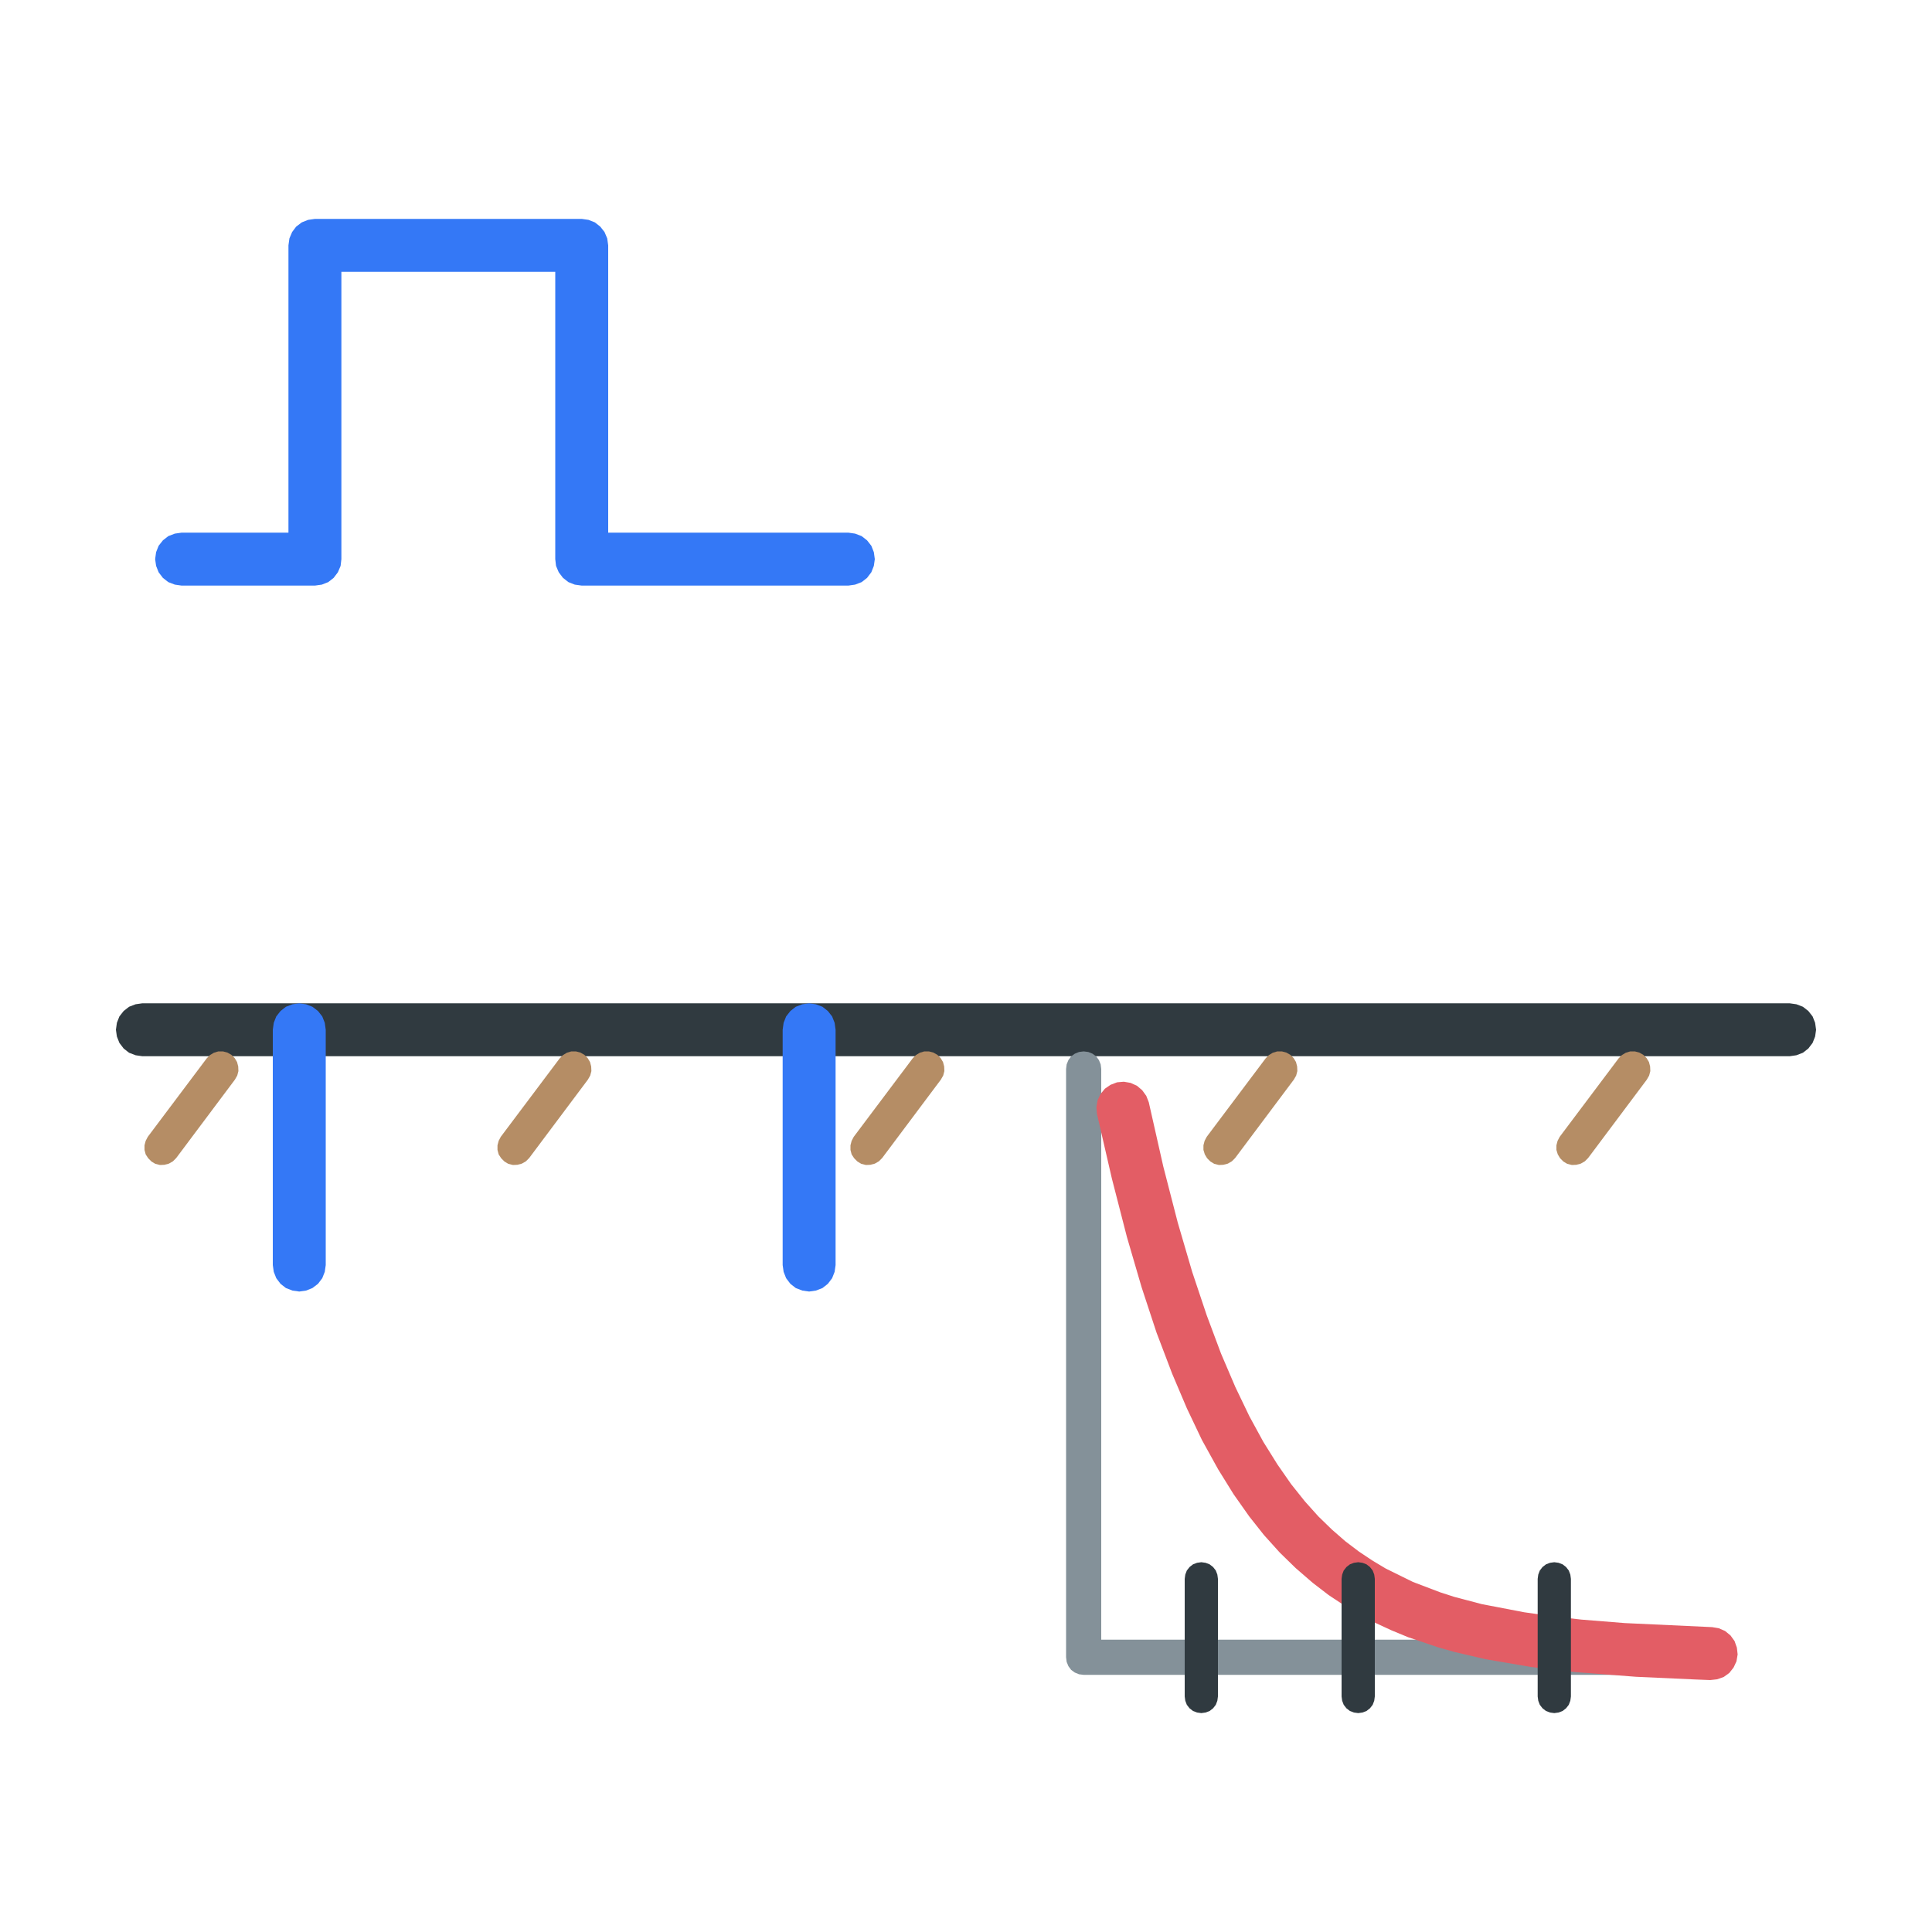
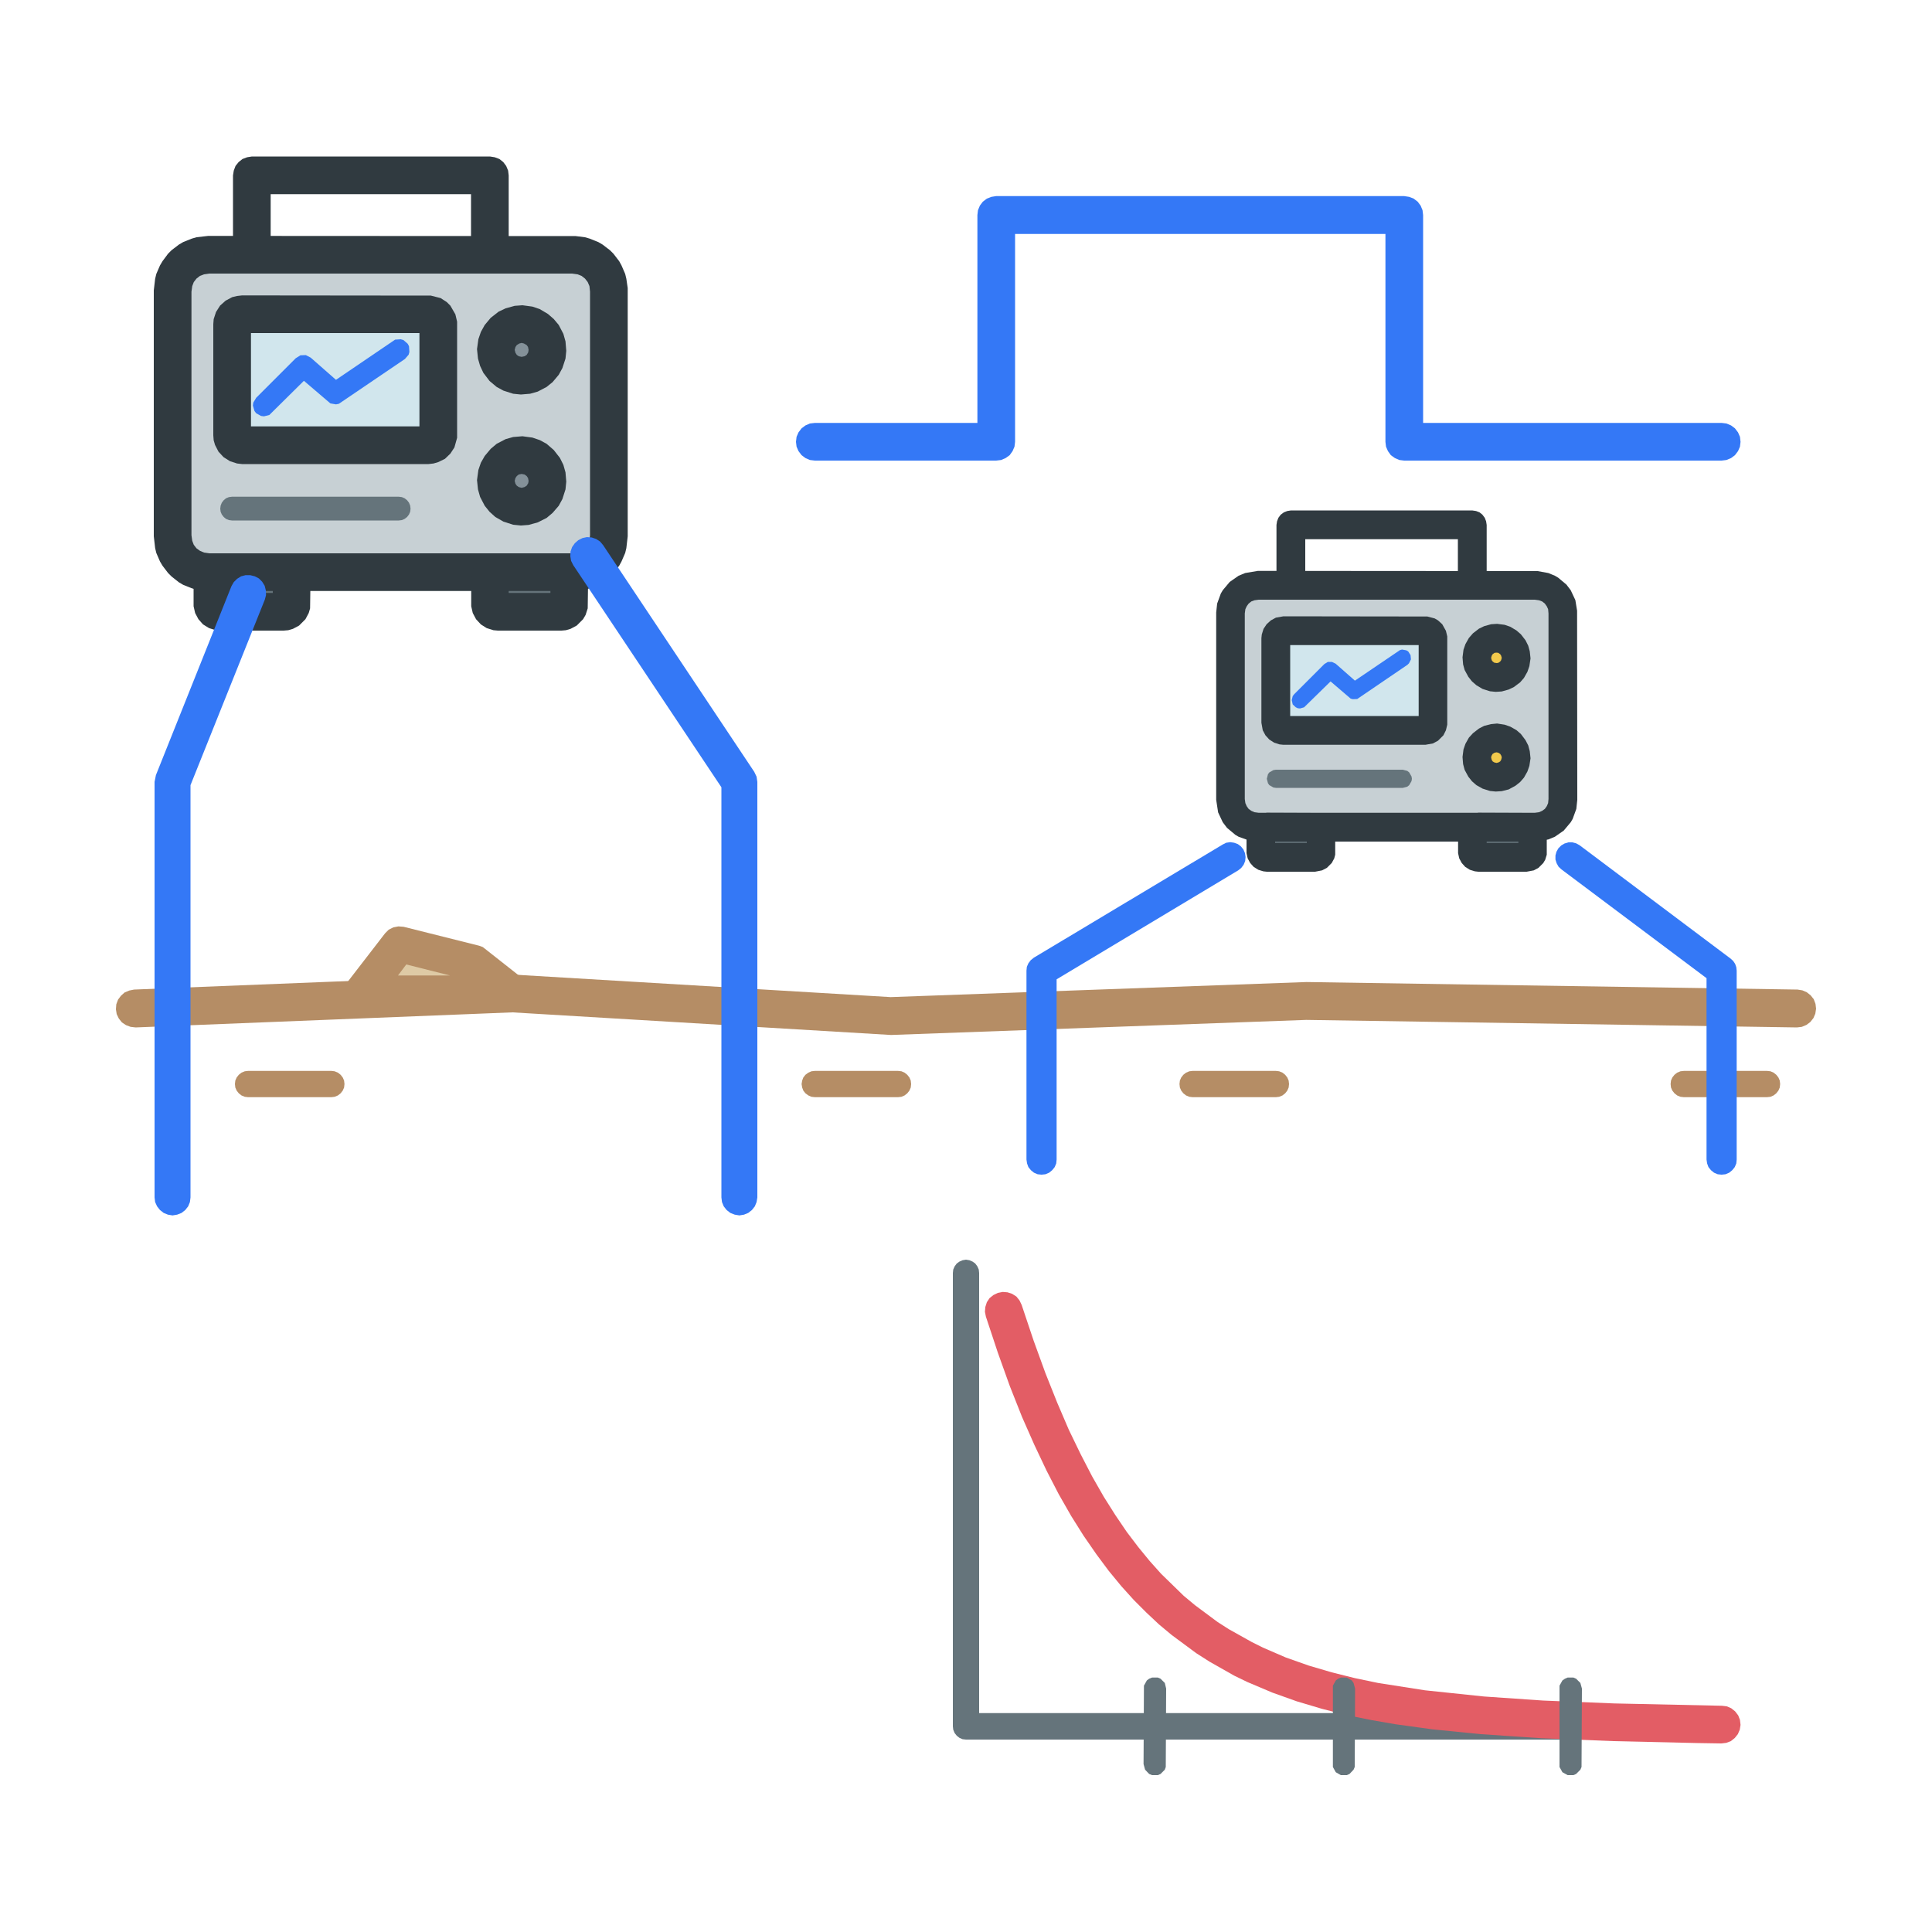
<svg xmlns="http://www.w3.org/2000/svg" viewBox="0 0 1000 1000" role="img" aria-labelledby="title desc">
-   <path fill="#3478F6" d="M163.0 303.1 L94.0 303.1 L90.5 302.6 L87.1 301.3 L84.3 299.1 L82.1 296.2 L80.8 292.9 L80.3 289.4 L80.8 285.8 L82.1 282.5 L84.3 279.7 L87.1 277.5 L90.5 276.2 L94.0 275.7 L149.3 275.7 L149.3 127.0 L149.8 123.4 L151.2 120.1 L153.3 117.3 L156.2 115.1 L159.5 113.8 L163.0 113.3 L301.1 113.3 L304.6 113.8 L307.9 115.1 L310.7 117.3 L312.9 120.1 L314.3 123.4 L314.8 127.0 L314.8 275.7 L439.1 275.7 L442.6 276.2 L446.0 277.5 L448.8 279.7 L451.0 282.5 L452.3 285.8 L452.8 289.4 L452.3 292.9 L451.0 296.2 L448.8 299.1 L446.0 301.3 L442.6 302.6 L439.1 303.1 L301.1 303.1 L297.5 302.6 L294.2 301.3 L291.4 299.1 L289.2 296.2 L287.8 292.9 L287.4 289.4 L287.4 140.7 L176.7 140.7 L176.7 289.4 L176.3 292.9 L174.9 296.2 L172.7 299.1 L169.9 301.3 L166.6 302.6 Z" />
-   <path fill="#303A40" d="M926.3 546.7 L73.7 546.7 L70.2 546.2 L66.8 544.9 L64.0 542.7 L61.8 539.8 L60.5 536.5 L60.0 533.0 L60.5 529.4 L61.8 526.1 L64.0 523.3 L66.8 521.1 L70.2 519.8 L73.7 519.3 L926.3 519.3 L929.8 519.8 L933.2 521.1 L936.0 523.3 L938.2 526.1 L939.5 529.4 L940.0 533.0 L939.5 536.5 L938.2 539.8 L936.0 542.7 L933.2 544.9 L929.8 546.2 Z" />
-   <path fill="#B58D65" d="M76.5 588.4 L107.0 547.8 L108.7 546.1 L110.7 544.9 L113.0 544.2 L115.4 544.2 L117.7 544.8 L119.8 546.0 L121.5 547.7 L122.7 549.7 L123.3 552.0 L123.4 554.4 L122.8 556.7 L121.6 558.8 L91.2 599.4 L89.5 601.1 L87.4 602.3 L85.1 602.9 L82.8 603.0 L80.4 602.4 L78.4 601.2 L76.7 599.5 L75.4 597.5 L74.8 595.2 L74.8 592.8 L75.4 590.5 Z" />
-   <path fill="#B58D65" d="M259.2 588.4 L289.7 547.8 L291.4 546.1 L293.4 544.9 L295.7 544.2 L298.1 544.2 L300.4 544.8 L302.5 546.0 L304.2 547.7 L305.4 549.7 L306.0 552.0 L306.1 554.4 L305.5 556.7 L304.3 558.8 L273.9 599.4 L272.2 601.1 L270.1 602.3 L267.8 602.9 L265.5 603.0 L263.1 602.4 L261.1 601.2 L259.4 599.5 L258.1 597.5 L257.5 595.2 L257.5 592.8 L258.1 590.5 Z" />
-   <path fill="#B58D65" d="M441.9 588.4 L472.4 547.8 L474.1 546.1 L476.1 544.9 L478.4 544.2 L480.8 544.2 L483.1 544.8 L485.2 546.0 L486.9 547.7 L488.1 549.7 L488.7 552.0 L488.8 554.4 L488.2 556.7 L487.0 558.8 L456.6 599.4 L454.9 601.1 L452.8 602.3 L450.5 602.9 L448.2 603.0 L445.8 602.4 L443.8 601.2 L442.1 599.5 L440.8 597.5 L440.2 595.2 L440.2 592.8 L440.8 590.5 Z" />
-   <path fill="#B58D65" d="M624.6 588.4 L655.1 547.8 L656.8 546.1 L658.8 544.9 L661.1 544.2 L663.5 544.2 L665.8 544.8 L667.9 546.0 L669.6 547.7 L670.8 549.7 L671.4 552.0 L671.5 554.4 L670.9 556.7 L669.7 558.8 L639.3 599.4 L637.6 601.1 L635.5 602.3 L633.2 602.9 L630.9 603.0 L628.5 602.4 L626.5 601.2 L624.8 599.5 L623.6 597.5 L622.9 595.2 L622.9 592.8 L623.5 590.5 Z" />
-   <path fill="#B58D65" d="M807.3 588.4 L837.8 547.8 L839.5 546.1 L841.5 544.9 L843.8 544.2 L846.2 544.2 L848.5 544.8 L850.6 546.0 L852.3 547.7 L853.5 549.7 L854.1 552.0 L854.2 554.4 L853.6 556.7 L852.4 558.8 L822.0 599.4 L820.3 601.1 L818.2 602.3 L815.9 602.9 L813.6 603.0 L811.2 602.4 L809.2 601.2 L807.5 599.5 L806.3 597.5 L805.6 595.2 L805.6 592.8 L806.2 590.5 Z" />
-   <path fill="#3478F6" d="M141.2 654.8 L141.2 533.0 L141.7 529.4 L143.0 526.1 L145.2 523.3 L148.0 521.1 L151.4 519.8 L154.9 519.3 L158.4 519.8 L161.7 521.1 L164.6 523.3 L166.8 526.1 L168.1 529.4 L168.6 533.0 L168.6 654.8 L168.1 658.3 L166.8 661.6 L164.6 664.5 L161.7 666.7 L158.4 668.0 L154.9 668.5 L151.4 668.0 L148.0 666.7 L145.2 664.5 L143.0 661.6 L141.7 658.3 Z" />
-   <path fill="#3478F6" d="M405.1 654.8 L405.1 533.0 L405.6 529.4 L406.9 526.1 L409.1 523.3 L411.9 521.1 L415.3 519.8 L418.8 519.3 L422.3 519.8 L425.7 521.1 L428.5 523.3 L430.7 526.1 L432.0 529.4 L432.5 533.0 L432.5 654.8 L432.0 658.3 L430.7 661.6 L428.5 664.5 L425.7 666.7 L422.3 668.0 L418.8 668.5 L415.3 668.0 L411.9 666.7 L409.1 664.5 L406.9 661.6 L405.6 658.3 Z" />
-   <path fill="#849199" d="M551.8 857.8 L551.8 553.3 L552.1 550.9 L553.0 548.7 L554.4 546.8 L556.3 545.4 L558.5 544.5 L560.9 544.2 L563.3 544.5 L565.5 545.4 L567.4 546.8 L568.8 548.7 L569.7 550.9 L570.0 553.3 L570.0 848.7 L865.4 848.7 L867.8 849.0 L870.0 849.9 L871.9 851.3 L873.3 853.2 L874.2 855.4 L874.5 857.8 L874.2 860.2 L873.3 862.4 L871.9 864.3 L870.0 865.7 L867.8 866.6 L865.4 866.9 L560.9 866.9 L558.5 866.6 L556.3 865.7 L554.4 864.3 L553.0 862.4 L552.1 860.2 Z" />
-   <path fill="#E35D65" d="M575.5 610.0 L567.8 576.6 L567.5 573.1 L568.1 569.5 L569.6 566.3 L571.9 563.5 L574.8 561.5 L578.2 560.2 L581.7 559.9 L585.2 560.5 L588.5 562.0 L591.2 564.3 L593.3 567.2 L594.6 570.5 L602.1 603.7 L609.6 632.8 L617.1 658.4 L624.6 680.8 L632.0 700.6 L639.4 717.9 L646.7 733.1 L653.9 746.3 L661.2 758.0 L668.3 768.2 L675.4 777.1 L682.4 784.9 L689.4 791.7 L696.4 797.8 L703.4 803.1 L710.3 807.7 L717.3 811.9 L731.3 818.8 L745.5 824.2 L752.6 826.5 L767.0 830.3 L788.9 834.5 L803.7 836.6 L818.5 838.3 L840.9 840.1 L886.2 842.2 L889.7 842.8 L892.9 844.2 L895.7 846.5 L897.8 849.4 L899.0 852.8 L899.4 856.3 L898.8 859.9 L897.3 863.1 L895.1 865.9 L892.2 868.0 L888.8 869.2 L885.2 869.6 L877.6 869.3 L846.8 867.9 L815.8 865.5 L792.3 862.8 L768.9 858.8 L753.0 855.1 L744.5 852.7 L728.8 847.4 L720.1 843.8 L711.9 840.0 L704.3 836.0 L696.0 831.1 L687.7 825.6 L679.5 819.3 L670.6 811.6 L662.4 803.6 L654.2 794.5 L646.6 784.9 L638.5 773.4 L630.5 760.5 L622.1 745.3 L614.3 728.9 L606.7 711.0 L598.6 689.7 L590.9 666.3 L583.3 640.3 Z" />
-   <path fill="#303A40" d="M613.2 878.1 L613.2 817.2 L613.5 815.0 L614.3 812.9 L615.7 811.1 L617.5 809.7 L619.6 808.9 L621.8 808.6 L624.0 808.9 L626.1 809.7 L627.9 811.1 L629.3 812.9 L630.1 815.0 L630.4 817.2 L630.4 878.1 L630.1 880.3 L629.3 882.4 L627.9 884.2 L626.1 885.6 L624.0 886.4 L621.8 886.7 L619.6 886.4 L617.5 885.6 L615.7 884.2 L614.3 882.4 L613.5 880.3 Z" />
-   <path fill="#303A40" d="M694.4 878.1 L694.4 817.2 L694.7 815.0 L695.5 812.9 L696.9 811.1 L698.7 809.7 L700.8 808.9 L703.0 808.6 L705.2 808.9 L707.3 809.7 L709.1 811.1 L710.5 812.9 L711.3 815.0 L711.6 817.2 L711.6 878.1 L711.3 880.3 L710.5 882.4 L709.1 884.2 L707.3 885.6 L705.2 886.4 L703.0 886.7 L700.8 886.4 L698.7 885.6 L696.9 884.2 L695.5 882.4 L694.7 880.3 Z" />
-   <path fill="#303A40" d="M795.9 878.1 L795.9 817.2 L796.2 815.0 L797.0 812.9 L798.4 811.1 L800.2 809.7 L802.3 808.9 L804.5 808.6 L806.7 808.9 L808.8 809.7 L810.6 811.1 L812.0 812.9 L812.8 815.0 L813.1 817.2 L813.1 878.1 L812.8 880.3 L812.0 882.4 L810.6 884.2 L808.8 885.6 L806.7 886.4 L804.5 886.7 L802.3 886.4 L800.2 885.6 L798.4 884.2 L797.0 882.4 L796.2 880.3 Z" />
+   <path fill="#303A40" d="M140.1 100.5 L140.1 131.8 L139.8 134.4 L138.8 136.7 L137.3 138.7 L135.3 140.3 L132.9 141.3 L130.4 141.6 L127.9 141.3 L125.5 140.3 L123.5 138.7 L121.9 136.7 L121.0 134.4 L120.6 131.8 L120.6 90.8 L121.0 88.3 L121.9 85.9 L123.5 83.9 L125.5 82.3 L127.9 81.4 L130.4 81.0 L253.6 81.0 L256.1 81.4 L258.5 82.3 L260.5 83.9 L262.0 85.9 L263.0 88.3 L263.3 90.8 L263.3 131.8 L263.0 134.4 L262.0 136.7 L260.5 138.7 L258.5 140.3 L256.1 141.3 L253.6 141.6 L251.1 141.3 L248.7 140.3 L246.7 138.7 L245.1 136.7 L244.2 134.4 L243.8 131.8 L243.8 100.5 Z" />
+   <path fill="#C7D0D4" d="M296.7 131.8 L301.5 132.5 L306.0 134.3 L309.8 137.3 L312.7 141.1 L314.6 145.5 L315.2 150.3 L315.2 277.6 L314.6 282.4 L312.7 286.9 L309.8 290.7 L306.0 293.6 L301.5 295.5 L296.7 296.1 L107.8 296.1 L103.0 295.5 L98.6 293.6 L94.7 290.7 L91.8 286.9 L90.0 282.4 L89.3 277.6 L89.3 150.3 L90.0 145.5 L91.8 141.1 L94.7 137.3 L98.6 134.3 L103.0 132.5 L107.8 131.8 Z" />
+   <path fill="#303A40" d="M298.0 122.2 L302.8 122.8 L305.2 123.5 L309.7 125.3 L311.9 126.6 L315.7 129.5 L317.5 131.3 L320.5 135.2 L321.7 137.4 L323.6 141.8 L324.2 144.3 L324.9 149.1 L324.9 277.6 L324.2 283.7 L323.6 286.2 L321.7 290.6 L320.5 292.8 L317.5 296.6 L315.7 298.4 L311.9 301.4 L309.7 302.7 L305.2 304.5 L302.8 305.2 L296.7 305.9 L107.8 305.9 L101.7 305.2 L99.3 304.5 L94.8 302.7 L92.6 301.4 L88.8 298.4 L87.0 296.6 L84.1 292.8 L82.8 290.6 L80.9 286.2 L80.3 283.7 L79.6 277.6 L79.6 150.3 L80.3 144.3 L80.9 141.8 L82.8 137.4 L84.1 135.2 L87.0 131.3 L88.8 129.5 L92.6 126.6 L94.8 125.3 L99.3 123.5 L101.7 122.8 L107.8 122.1 Z M296.1 141.6 L108.4 141.6 L105.6 142.0 L103.5 142.8 L101.7 144.2 L100.3 146.0 L99.5 148.1 L99.1 151.0 L99.1 277.0 L99.5 279.9 L100.3 282.0 L101.7 283.8 L103.5 285.1 L105.6 286.0 L108.4 286.4 L296.1 286.4 L299.0 286.0 L301.0 285.1 L302.8 283.8 L304.2 282.0 L305.1 279.9 L305.4 277.0 L305.4 151.0 L305.1 148.1 L304.2 146.0 L302.8 144.2 L301.0 142.8 L299.0 142.0 Z" />
+   <path fill="#D1E6ED" d="M221.8 162.7 L224.3 163.3 L225.4 164.2 L226.7 166.5 L226.9 167.8 L226.9 225.3 L226.2 227.8 L224.3 229.7 L221.8 230.4 L125.3 230.4 L122.7 229.7 L120.8 227.8 L120.1 225.3 L120.1 167.8 L120.8 165.2 L122.7 163.3 L125.3 162.7 Z" />
+   <path fill="#303A40" d="M223.0 153.0 L228.1 154.3 L231.3 156.4 L233.1 158.2 L235.7 162.7 L236.6 166.5 L236.6 226.6 L235.2 231.6 L233.1 234.8 L230.3 237.5 L226.8 239.2 L224.4 239.9 L221.8 240.2 L125.3 240.2 L122.7 239.9 L119.0 238.7 L115.7 236.6 L113.1 233.8 L111.3 230.3 L110.6 227.9 L110.4 225.3 L110.4 167.8 L110.6 165.2 L111.8 161.5 L113.9 158.2 L116.8 155.6 L120.2 153.8 L122.7 153.2 L125.3 152.9 Z M129.9 172.4 L129.9 220.7 L217.1 220.7 L217.1 172.4 Z" />
+   <path fill="#3478F6" d="M157.3 197.1 L139.4 214.8 L136.6 215.5 L135.1 215.3 L132.6 213.9 L131.7 212.7 L130.9 209.9 L131.1 208.4 L132.6 205.9 L153.1 185.4 L155.5 183.9 L158.3 183.8 L160.8 185.1 L173.9 196.6 L204.5 175.8 L207.4 175.6 L208.8 176.0 L211.0 177.9 L211.7 179.2 L211.9 182.2 L211.5 183.6 L209.6 185.8 L175.4 209.0 L173.9 209.3 L171.0 208.8 Z" />
+   <path fill="#849199" d="M283.4 181.1 L282.9 184.6 L282.1 186.8 L281.0 188.8 L279.5 190.6 L277.7 192.1 L275.7 193.2 L272.3 194.3 L270.0 194.5 L267.7 194.3 L264.4 193.2 L262.4 192.1 L260.6 190.6 L259.1 188.8 L257.9 186.8 L257.1 184.6 L256.7 181.1 L257.1 177.7 L257.9 175.5 L259.1 173.5 L260.6 171.7 L262.4 170.2 L264.4 169.0 L267.7 168.0 L270.0 167.8 L272.3 168.0 L275.7 169.0 L277.7 170.2 L279.5 171.7 L281.6 174.5 L282.6 176.6 L283.2 178.8 Z" />
+   <path fill="#303A40" d="M293.1 181.6 L292.7 185.6 L291.1 190.5 L289.2 194.0 L286.0 197.8 L282.9 200.3 L278.3 202.7 L274.4 203.8 L269.6 204.2 L265.6 203.8 L260.6 202.2 L257.1 200.3 L253.4 197.2 L250.2 193.0 L248.5 189.4 L247.4 185.6 L246.9 180.7 L247.6 175.6 L248.9 171.8 L250.9 168.2 L254.0 164.5 L258.1 161.3 L261.7 159.6 L266.4 158.3 L270.4 158.0 L275.6 158.7 L279.4 160.0 L283.6 162.5 L286.6 165.1 L289.2 168.2 L291.6 172.8 L292.7 176.7 Z M273.6 181.1 L273.3 179.6 L272.6 178.6 L271.2 177.8 L270.0 177.5 L268.8 177.8 L267.5 178.6 L266.8 179.6 L266.4 181.1 L266.8 182.6 L267.5 183.7 L268.5 184.4 L270.0 184.7 L271.5 184.4 L272.6 183.7 L273.4 182.4 Z" />
+   <path fill="#849199" d="M283.4 248.9 L282.9 252.3 L282.1 254.5 L281.0 256.5 L279.5 258.3 L277.7 259.8 L274.6 261.4 L272.3 262.0 L270.0 262.2 L267.7 262.0 L265.5 261.4 L262.4 259.8 L260.6 258.3 L259.1 256.5 L257.9 254.5 L256.9 251.2 L256.7 248.9 L256.9 246.6 L257.9 243.3 L259.1 241.2 L260.6 239.5 L262.4 238.0 L265.5 236.4 L267.7 235.7 L270.0 235.5 L272.3 235.7 L275.7 236.8 L277.7 238.0 L279.5 239.5 L281.6 242.2 L282.6 244.3 L283.2 246.6 Z" />
+   <path fill="#303A40" d="M293.1 249.3 L292.7 253.3 L291.1 258.3 L289.2 261.8 L286.0 265.5 L282.9 268.1 L278.3 270.4 L273.6 271.7 L269.6 272.0 L265.6 271.6 L260.6 270.0 L256.4 267.6 L253.4 264.9 L250.9 261.8 L248.5 257.2 L247.4 253.3 L246.9 248.5 L247.6 243.3 L248.9 239.5 L250.9 236.0 L254.0 232.3 L257.1 229.7 L261.7 227.3 L265.6 226.2 L270.4 225.8 L275.6 226.5 L279.4 227.8 L282.9 229.7 L286.6 232.9 L289.8 237.0 L291.6 240.6 L292.7 244.5 Z M273.6 248.9 L273.3 247.4 L272.6 246.4 L271.5 245.6 L270.0 245.3 L268.5 245.6 L267.5 246.4 L266.8 247.4 L266.4 248.9 L266.8 250.4 L267.5 251.4 L268.5 252.1 L270.0 252.5 L271.5 252.1 L272.6 251.4 L273.4 250.1 Z" />
+   <path fill="#65747B" d="M206.4 269.4 L120.1 269.4 L118.5 269.2 L117.0 268.6 L115.8 267.6 L114.8 266.3 L114.2 264.9 L114.0 263.3 L114.2 261.7 L114.8 260.2 L115.8 258.9 L117.0 257.9 L118.5 257.3 L120.1 257.1 L206.4 257.1 L208.0 257.3 L209.4 257.9 L210.7 258.9 L211.7 260.2 L212.3 261.7 L212.5 263.3 L212.3 264.9 L211.7 266.3 L210.7 267.6 L209.4 268.6 L208.0 269.2 Z" />
+   <path fill="#65747B" d="M146.8 296.1 L148.9 296.7 L149.7 297.3 L150.4 298.2 L150.9 300.2 L150.9 312.5 L150.4 314.6 L148.9 316.1 L146.8 316.7 L114.0 316.7 L111.9 316.1 L110.4 314.6 L109.9 312.5 L109.9 300.2 L110.4 298.2 L111.9 296.7 L114.0 296.1 Z" />
+   <path fill="#303A40" d="M148.1 286.4 L152.6 287.7 L155.7 289.6 L158.1 292.2 L159.8 295.4 L160.5 297.9 L160.7 300.2 L160.5 314.9 L159.8 317.3 L158.1 320.5 L154.8 323.8 L151.6 325.5 L149.2 326.2 L146.8 326.4 L114.0 326.4 L111.6 326.2 L108.2 325.1 L105.1 323.2 L102.7 320.5 L101.0 317.3 L100.2 313.8 L100.2 299.0 L101.0 295.4 L102.7 292.2 L106.0 288.9 L109.2 287.2 L111.6 286.6 L114.0 286.4 Z M119.6 305.9 L119.6 306.9 L141.2 306.9 L141.2 305.9 Z" />
+   <path fill="#65747B" d="M290.6 296.1 L292.6 296.7 L293.5 297.3 L294.5 299.2 L294.7 300.2 L294.7 312.5 L294.1 314.6 L292.6 316.1 L290.6 316.7 L257.7 316.7 L255.6 316.1 L254.1 314.6 L253.6 312.5 L253.6 300.2 L254.1 298.2 L255.6 296.7 L257.7 296.1 Z" />
+   <path fill="#303A40" d="M291.8 286.4 L296.3 287.7 L299.4 289.6 L301.8 292.2 L303.1 294.4 L304.2 297.9 L304.4 300.2 L304.2 314.9 L303.1 318.3 L301.8 320.5 L298.5 323.8 L295.3 325.5 L292.9 326.2 L290.6 326.4 L257.7 326.4 L255.4 326.2 L251.9 325.1 L248.9 323.2 L246.4 320.5 L244.7 317.3 L243.9 313.8 L243.9 299.0 L245.1 294.4 L247.1 291.4 L249.7 288.9 L252.9 287.2 L255.4 286.6 L257.7 286.4 Z M263.3 306.9 L284.9 306.9 L284.9 305.9 L263.3 305.9 Z" />
+   <path fill="#3478F6" d="M515.6 238.4 L421.8 238.4 L419.2 238.1 L416.9 237.1 L414.9 235.6 L413.3 233.5 L412.3 231.2 L412.0 228.7 L412.3 226.1 L413.3 223.8 L414.9 221.7 L416.9 220.2 L419.2 219.2 L421.8 218.9 L505.9 218.9 L505.9 111.3 L506.2 108.8 L507.2 106.4 L508.7 104.4 L510.8 102.8 L513.1 101.9 L515.6 101.5 L726.8 101.5 L729.4 101.9 L731.7 102.8 L733.8 104.4 L735.3 106.4 L736.3 108.8 L736.6 111.3 L736.6 218.9 L891.1 218.9 L893.6 219.2 L896.0 220.2 L898.0 221.7 L899.6 223.8 L900.6 226.1 L900.9 228.7 L900.6 231.2 L899.6 233.5 L898.0 235.6 L896.0 237.1 L893.6 238.1 L891.1 238.4 L726.8 238.4 L724.3 238.1 L722.0 237.1 L719.9 235.6 L718.4 233.5 L717.4 231.2 L717.1 228.7 L717.1 121.1 L525.4 121.1 L525.4 228.7 L525.1 231.2 L524.1 233.5 L522.6 235.6 L520.5 237.1 L518.2 238.1 Z" />
+   <path fill="#B58D65" d="M265.2 524.0 L70.2 531.8 L67.6 531.5 L65.2 530.6 L63.1 529.2 L61.5 527.2 L60.4 524.9 L60.0 522.4 L60.2 519.8 L61.1 517.4 L62.6 515.4 L64.5 513.7 L66.9 512.7 L69.4 512.2 L264.9 504.4 L461.0 516.1 L676.2 508.3 L930.4 512.2 L932.9 512.6 L935.2 513.6 L937.2 515.2 L938.8 517.2 L939.7 519.6 L940.0 522.1 L939.6 524.7 L938.6 527.0 L937.0 529.0 L935.0 530.5 L932.6 531.5 L930.1 531.8 L676.1 527.9 L461.2 535.7 Z" />
+   <path fill="#B58D65" d="M171.5 567.9 L128.4 567.9 L126.7 567.7 L125.0 567.0 L123.6 565.9 L122.5 564.5 L121.8 562.9 L121.6 561.1 L121.8 559.3 L122.5 557.7 L123.6 556.3 L125.0 555.2 L126.7 554.5 L128.4 554.3 L171.5 554.3 L173.2 554.5 L174.9 555.2 L176.3 556.3 L177.4 557.7 L178.1 559.3 L178.3 561.1 L178.1 562.9 L177.4 564.5 L176.3 565.9 L174.9 567.0 L173.2 567.7 Z" />
+   <path fill="#B58D65" d="M464.8 567.9 L421.8 567.9 L420.0 567.7 L418.4 567.0 L416.9 565.9 L415.8 564.5 L415.2 562.9 L414.9 561.1 L415.2 559.3 L415.8 557.7 L416.9 556.3 L418.4 555.2 L420.0 554.5 L421.8 554.3 L464.8 554.3 L466.6 554.5 L468.2 555.2 L469.6 556.3 L470.7 557.7 L471.4 559.3 L471.6 561.1 L471.4 562.9 L470.7 564.5 L469.6 565.9 L468.2 567.0 L466.6 567.7 Z" />
+   <path fill="#B58D65" d="M660.4 567.9 L617.3 567.9 L615.6 567.7 L613.9 567.0 L612.5 565.9 L611.4 564.5 L610.7 562.9 L610.5 561.1 L610.7 559.3 L611.4 557.7 L612.5 556.3 L613.9 555.2 L615.6 554.5 L617.3 554.3 L660.4 554.3 L662.1 554.5 L663.8 555.2 L665.2 556.3 L666.3 557.7 L667.0 559.3 L667.2 561.1 L667.0 562.9 L666.3 564.5 L665.2 565.9 L663.8 567.0 L662.1 567.7 Z" />
+   <path fill="#B58D65" d="M914.6 567.9 L871.6 567.9 L869.8 567.7 L868.1 567.0 L866.7 565.9 L865.6 564.5 L864.9 562.9 L864.7 561.1 L864.9 559.3 L865.6 557.7 L866.7 556.3 L868.1 555.2 L869.8 554.5 L871.6 554.3 L914.6 554.3 L916.4 554.5 L918.0 555.2 L919.4 556.3 L920.5 557.7 L921.2 559.3 L921.4 561.1 L921.2 562.9 L920.5 564.5 L919.4 565.9 L918.0 567.0 L916.4 567.7 Z" />
+   <path fill="#DECAA5" d="M187.1 514.2 L206.7 488.7 L245.8 498.5 L265.3 514.2 Z" />
+   <path fill="#B58D65" d="M187.1 523.5 L184.8 523.2 L182.7 522.3 L180.8 521.0 L179.3 519.3 L178.3 517.2 L177.8 515.0 L177.9 512.7 L178.6 510.5 L179.7 508.5 L199.3 483.1 L201.2 481.2 L203.6 480.0 L206.2 479.5 L208.9 479.7 L248.0 489.5 L249.9 490.2 L271.1 506.9 L272.9 508.8 L274.1 511.0 L274.6 513.5 L274.4 516.0 L273.6 518.4 L272.1 520.5 L270.2 522.1 L267.8 523.1 L265.3 523.5 Z M206.0 504.9 L232.9 504.9 L210.3 499.2 Z" />
+   <path fill="#3478F6" d="M80.7 401.2 L119.8 303.4 L121.0 301.3 L122.7 299.6 L124.8 298.3 L127.1 297.7 L129.5 297.7 L131.9 298.3 L134.0 299.4 L135.7 301.1 L137.0 303.2 L137.6 305.6 L137.7 308.0 L137.1 310.3 L98.6 406.4 L98.6 619.8 L98.3 622.2 L97.4 624.4 L95.9 626.3 L94.0 627.8 L91.7 628.7 L89.3 629.1 L86.9 628.7 L84.7 627.8 L82.8 626.3 L81.3 624.4 L80.3 622.2 L80.0 619.8 L80.0 404.7 Z" />
+   <path fill="#3478F6" d="M373.4 407.5 L296.7 292.5 L295.6 290.3 L295.2 287.9 L295.3 285.5 L296.1 283.2 L297.5 281.2 L299.3 279.6 L301.5 278.5 L303.8 278.0 L306.3 278.2 L308.6 279.0 L310.6 280.3 L312.2 282.2 L390.4 399.5 L391.6 402.0 L392.0 404.7 L392.0 619.8 L391.6 622.2 L390.7 624.4 L389.2 626.3 L387.3 627.8 L385.1 628.7 L382.7 629.1 L380.3 628.7 L378.0 627.8 L376.1 626.3 L374.6 624.4 L373.7 622.2 L373.4 619.8 Z" />
+   <path fill="#303A40" d="M675.6 279.1 L675.6 303.0 L675.4 304.9 L674.6 306.7 L673.4 308.2 L671.9 309.4 L670.1 310.1 L668.2 310.4 L666.3 310.1 L664.5 309.4 L662.9 308.2 L661.7 306.7 L661.0 304.9 L660.7 303.0 L660.7 271.7 L661.0 269.8 L661.7 268.0 L662.9 266.4 L664.5 265.2 L666.3 264.5 L668.2 264.2 L762.0 264.2 L764.0 264.5 L765.8 265.2 L767.3 266.4 L768.5 268.0 L769.2 269.8 L769.5 271.7 L769.5 303.0 L769.2 304.9 L768.5 306.7 L767.3 308.2 L765.8 309.4 L764.0 310.1 L762.0 310.4 L760.1 310.1 L758.3 309.4 L756.8 308.2 L755.6 306.7 L754.9 304.9 L754.6 303.0 L754.6 279.1 Z" />
+   <path fill="#C7D0D4" d="M794.9 303.0 L798.5 303.4 L801.9 304.9 L804.9 307.1 L807.1 310.0 L808.5 313.4 L809.0 317.0 L809.0 414.0 L808.5 417.7 L807.1 421.1 L804.9 424.0 L801.9 426.2 L798.5 427.6 L794.9 428.1 L651.0 428.1 L647.3 427.6 L643.9 426.2 L641.0 424.0 L638.8 421.1 L637.4 417.7 L636.9 414.0 L636.9 317.0 L637.4 313.4 L638.8 310.0 L641.0 307.1 L643.9 304.9 L647.3 303.4 L651.0 303.0 Z" />
+   <path fill="#303A40" d="M795.9 295.6 L801.4 296.6 L804.8 298.0 L806.5 299.0 L810.8 302.6 L813.0 305.5 L815.4 310.6 L816.3 316.1 L816.4 414.0 L815.9 418.7 L814.0 423.9 L813.0 425.6 L809.4 429.9 L804.8 433.1 L801.4 434.5 L794.9 435.6 L651.0 435.6 L646.4 435.0 L641.1 433.1 L639.4 432.1 L635.1 428.5 L632.9 425.6 L630.5 420.5 L629.5 414.0 L629.5 317.0 L630.0 312.4 L631.9 307.2 L632.9 305.5 L636.5 301.2 L641.1 298.0 L644.5 296.6 L651.0 295.5 Z M794.4 310.4 L651.5 310.4 L649.3 310.7 L647.7 311.3 L646.3 312.4 L645.3 313.8 L644.6 315.3 L644.3 317.5 L644.3 413.6 L644.6 415.7 L645.3 417.3 L646.3 418.7 L647.7 419.7 L649.3 420.4 L651.5 420.7 L794.4 420.7 L796.6 420.4 L798.2 419.7 L799.6 418.7 L800.6 417.3 L801.3 415.7 L801.5 413.6 L801.5 317.5 L801.3 315.3 L800.6 313.8 L799.6 312.4 L798.2 311.3 L796.6 310.7 Z" />
+   <path fill="#D1E6ED" d="M737.8 326.4 L739.8 327.0 L740.6 327.6 L741.2 328.4 L741.7 330.3 L741.7 374.1 L741.2 376.1 L739.8 377.5 L737.8 378.1 L664.3 378.1 L662.3 377.5 L660.9 376.1 L660.4 374.1 L660.4 330.3 L660.9 328.4 L662.3 327.0 L664.3 326.4 Z" />
+   <path fill="#303A40" d="M738.8 319.1 L742.6 320.1 L744.3 321.1 L746.5 323.1 L748.4 326.5 L749.1 329.4 L749.1 375.1 L748.4 378.0 L747.1 380.6 L744.3 383.4 L741.7 384.8 L737.8 385.5 L664.3 385.5 L662.3 385.3 L659.5 384.4 L657.0 382.8 L655.0 380.6 L653.6 378.0 L652.9 374.1 L652.9 330.3 L653.1 328.4 L654.0 325.5 L655.6 323.1 L657.8 321.1 L660.4 319.7 L664.3 319.0 Z M667.8 333.9 L667.8 370.6 L734.3 370.6 L734.3 333.9 Z" />
+   <path fill="#3478F6" d="M688.7 352.7 L675.0 366.1 L672.9 366.7 L671.8 366.6 L670.7 366.1 L669.1 364.6 L668.6 362.4 L669.1 360.3 L669.8 359.4 L685.5 343.7 L687.3 342.6 L689.4 342.6 L691.3 343.5 L701.3 352.3 L724.6 336.5 L725.7 336.2 L727.9 336.6 L728.9 337.2 L730.1 339.1 L730.3 341.3 L729.3 343.3 L728.5 344.1 L702.5 361.8 L700.2 361.9 L699.1 361.6 Z" />
+   <path fill="#F2C94C" d="M784.7 340.5 L784.4 343.1 L783.8 344.8 L781.8 347.7 L780.4 348.8 L778.0 350.1 L774.6 350.7 L771.1 350.1 L768.7 348.8 L767.4 347.7 L765.3 344.8 L764.5 342.3 L764.4 340.5 L765.0 337.0 L765.8 335.4 L767.4 333.3 L770.3 331.3 L771.9 330.7 L774.6 330.3 L776.3 330.5 L778.9 331.3 L781.8 333.3 L783.8 336.2 L784.4 337.9 Z" />
+   <path fill="#303A40" d="M792.2 340.8 L791.6 344.8 L790.6 347.7 L788.8 350.9 L786.8 353.2 L783.6 355.6 L780.9 356.9 L777.3 357.9 L774.2 358.1 L771.2 357.8 L767.4 356.6 L764.2 354.7 L761.9 352.7 L760.0 350.3 L758.1 346.8 L757.3 343.9 L757.0 340.2 L757.5 336.3 L758.5 333.4 L760.3 330.2 L762.4 327.8 L765.5 325.4 L768.2 324.1 L771.8 323.1 L774.9 322.9 L778.8 323.4 L781.7 324.4 L784.9 326.3 L787.2 328.3 L789.6 331.4 L791.0 334.2 L791.8 337.1 Z M777.3 340.5 L777.0 339.4 L776.5 338.6 L775.5 337.9 L774.6 337.8 L773.6 337.9 L772.6 338.6 L772.1 339.4 L771.8 340.5 L772.1 341.7 L772.6 342.4 L773.4 343.0 L774.6 343.2 L775.5 343.1 L776.5 342.4 L777.0 341.7 Z" />
+   <path fill="#F2C94C" d="M784.7 392.1 L784.4 394.8 L783.8 396.4 L781.8 399.3 L778.9 401.4 L776.3 402.2 L774.6 402.3 L771.9 402.0 L770.3 401.4 L767.4 399.3 L765.3 396.4 L764.5 393.9 L764.4 392.1 L764.5 390.4 L765.3 387.8 L767.4 384.9 L769.5 383.3 L771.1 382.6 L774.6 382.0 L778.0 382.6 L780.4 383.8 L781.8 384.9 L783.8 387.8 L784.4 389.5 Z" />
+   <path fill="#303A40" d="M792.2 392.5 L791.6 396.4 L790.6 399.3 L788.8 402.5 L786.8 404.8 L784.4 406.7 L780.9 408.6 L777.3 409.5 L774.2 409.7 L771.2 409.4 L767.4 408.2 L764.2 406.4 L761.9 404.4 L760.0 402.0 L758.1 398.5 L757.3 395.5 L757.0 391.8 L757.5 387.9 L758.5 385.0 L760.3 381.8 L762.4 379.5 L765.5 377.1 L768.2 375.7 L771.8 374.8 L774.9 374.5 L778.8 375.1 L781.7 376.1 L784.9 377.9 L787.2 379.9 L789.6 383.1 L791.0 385.8 L791.8 388.8 Z M777.3 392.1 L777.1 391.2 L776.5 390.2 L775.5 389.6 L774.6 389.4 L773.6 389.6 L772.6 390.2 L772.0 391.2 L771.8 392.1 L772.1 393.3 L772.6 394.1 L773.4 394.6 L774.6 394.9 L775.7 394.6 L776.5 394.1 L777.0 393.3 Z" />
+   <path fill="#65747B" d="M726.1 407.8 L660.4 407.8 L659.1 407.6 L657.0 406.4 L656.3 405.4 L655.7 403.1 L656.3 400.7 L657.0 399.8 L659.1 398.6 L660.4 398.4 L726.1 398.4 L728.4 399.0 L729.4 399.8 L730.6 401.9 L730.8 403.1 L730.6 404.3 L729.4 406.4 L728.4 407.2 Z" />
+   <path fill="#65747B" d="M655.7 428.1 L681.5 428.2 L682.9 429.0 L683.7 430.4 L683.8 431.3 L683.8 440.6 L683.4 442.2 L682.3 443.3 L680.7 443.8 L655.7 443.8 L654.1 443.3 L653.0 442.2 L652.5 440.6 L652.5 431.3 L653.0 429.7 L654.1 428.5 Z" />
+   <path fill="#303A40" d="M681.7 420.8 L685.1 421.7 L687.4 423.1 L689.3 425.2 L690.6 427.6 L691.1 429.5 L691.1 442.4 L690.6 444.3 L689.3 446.7 L686.8 449.2 L684.3 450.5 L680.7 451.2 L655.7 451.2 L653.9 451.0 L651.3 450.2 L648.9 448.7 L647.1 446.7 L645.8 444.3 L645.2 441.6 L645.2 430.3 L645.8 427.6 L647.1 425.2 L649.6 422.6 L652.0 421.4 L655.7 420.7 Z M660.0 435.6 L660.0 436.3 L676.4 436.3 L676.4 435.6 Z" />
+   <path fill="#65747B" d="M790.2 428.1 L791.8 428.5 L792.4 429.0 L793.2 430.4 L793.3 431.3 L793.3 440.6 L792.9 442.2 L791.8 443.3 L790.2 443.8 L765.2 443.8 L763.6 443.3 L762.5 442.2 L762.0 440.6 L762.0 431.3 L762.5 429.7 L763.6 428.5 L765.2 428.1 Z" />
+   <path fill="#303A40" d="M791.2 420.8 L794.6 421.7 L796.9 423.1 L798.8 425.2 L800.1 427.6 L800.6 429.5 L800.6 442.4 L799.8 445.0 L798.8 446.7 L796.3 449.2 L793.9 450.5 L790.2 451.2 L765.2 451.2 L763.4 451.0 L760.8 450.2 L758.4 448.7 L756.6 446.7 L755.3 444.3 L754.7 441.6 L754.7 430.3 L755.6 426.8 L757.1 424.5 L759.1 422.6 L761.5 421.4 L765.2 420.7 Z M769.5 436.3 L785.9 436.3 L785.9 435.6 L769.5 435.6 Z" />
+   <path fill="#3478F6" d="M535.1 495.7 L632.9 437.1 L634.7 436.2 L636.8 435.9 L638.8 436.2 L640.7 436.9 L642.3 438.1 L643.6 439.7 L644.4 441.6 L644.7 443.6 L644.5 445.7 L643.7 447.6 L642.5 449.2 L640.9 450.5 L546.9 506.9 L546.9 600.2 L546.7 602.2 L545.9 604.1 L544.6 605.7 L543.0 607.0 L541.1 607.8 L539.1 608.0 L537.1 607.8 L535.2 607.0 L533.6 605.7 L532.3 604.1 L531.6 602.2 L531.3 600.2 L531.3 502.4 L531.5 500.4 L532.3 498.6 L533.5 497.0 Z" />
+   <path fill="#3478F6" d="M883.3 506.3 L808.2 450.0 L806.7 448.6 L805.7 446.8 L805.1 444.9 L805.1 442.8 L805.6 440.9 L806.6 439.1 L808.1 437.6 L809.8 436.6 L811.8 436.0 L813.8 436.0 L815.8 436.5 L817.6 437.5 L895.8 496.2 L897.1 497.4 L898.1 498.9 L898.7 500.6 L898.9 502.4 L898.9 600.2 L898.7 602.2 L897.9 604.1 L896.6 605.7 L895.0 607.0 L893.1 607.8 L891.1 608.0 L889.1 607.8 L887.2 607.0 L885.6 605.7 L884.3 604.1 L883.6 602.2 L883.3 600.2 Z" />
+   <path fill="#65747B" d="M493.2 893.6 L493.2 658.9 L493.4 657.1 L494.1 655.5 L495.2 654.0 L496.6 653.0 L498.2 652.3 L500.0 652.0 L501.8 652.3 L503.4 653.0 L504.8 654.0 L505.9 655.5 L506.6 657.1 L506.8 658.9 L506.8 886.7 L891.1 886.7 L892.9 886.9 L894.5 887.6 L896.0 888.7 L897.0 890.1 L897.7 891.8 L898.0 893.6 L897.7 895.3 L897.0 897.0 L896.0 898.4 L894.5 899.5 L892.9 900.2 L891.1 900.4 L500.0 900.4 L498.2 900.2 L496.6 899.5 L495.2 898.4 L494.1 897.0 L493.4 895.3 Z" />
+   <path fill="#E35D65" d="M516.5 700.2 L510.3 681.5 L509.8 679.0 L510.0 676.5 L510.8 674.0 L512.2 671.9 L514.2 670.3 L516.5 669.2 L519.0 668.7 L521.5 668.9 L523.9 669.7 L526.1 671.1 L527.7 673.1 L528.8 675.4 L535.0 693.9 L541.1 710.7 L547.2 726.0 L553.2 740.0 L559.3 752.6 L565.3 764.2 L571.3 774.7 L577.3 784.2 L583.2 792.9 L589.2 800.8 L595.1 808.0 L601.0 814.6 L612.7 826.0 L618.6 830.9 L630.3 839.6 L636.1 843.3 L647.9 849.9 L653.7 852.8 L665.5 857.9 L677.4 862.1 L689.3 865.6 L701.3 868.6 L713.3 871.1 L737.6 874.9 L768.1 878.1 L798.7 880.2 L835.7 881.7 L891.3 882.9 L893.8 883.2 L896.1 884.2 L898.1 885.8 L899.7 887.9 L900.6 890.2 L900.9 892.8 L900.5 895.3 L899.5 897.6 L897.9 899.6 L895.9 901.2 L893.5 902.1 L891.0 902.4 L878.6 902.2 L835.1 901.2 L797.7 899.7 L766.5 897.6 L741.4 895.1 L722.5 892.5 L709.8 890.3 L696.9 887.7 L684.3 884.5 L671.2 880.6 L658.6 876.1 L645.6 870.6 L638.8 867.3 L626.1 860.1 L619.2 855.7 L606.5 846.3 L599.9 840.8 L593.4 834.7 L586.9 828.2 L580.4 821.0 L573.9 813.1 L567.5 804.5 L560.8 794.8 L554.4 784.6 L548.0 773.4 L541.7 761.2 L535.4 747.9 L529.0 733.4 L522.7 717.5 Z" />
+   <path fill="#65747B" d="M591.9 913.1 L592.1 872.5 L593.6 869.8 L594.8 868.9 L596.3 868.3 L599.3 868.3 L600.7 868.9 L602.9 871.1 L603.6 874.0 L603.4 914.6 L602.9 916.0 L600.7 918.2 L599.3 918.8 L596.3 918.8 L594.8 918.2 L592.7 916.0 Z" />
+   <path fill="#65747B" d="M689.9 914.6 L689.9 872.5 L691.4 869.8 L692.6 868.9 L694.0 868.3 L697.1 868.3 L699.7 869.8 L700.6 871.1 L701.4 874.0 L701.2 914.6 L700.6 916.0 L698.5 918.2 L697.1 918.8 L694.0 918.8 L691.4 917.3 Z" />
+   <path fill="#65747B" d="M807.2 914.6 L807.2 872.5 L808.7 869.8 L810.0 868.9 L811.4 868.3 L814.4 868.3 L815.8 868.9 L818.0 871.1 L818.8 874.0 L818.6 914.6 L818.0 916.0 L815.8 918.2 L814.4 918.8 L811.4 918.8 L808.7 917.3 Z" />
</svg>
